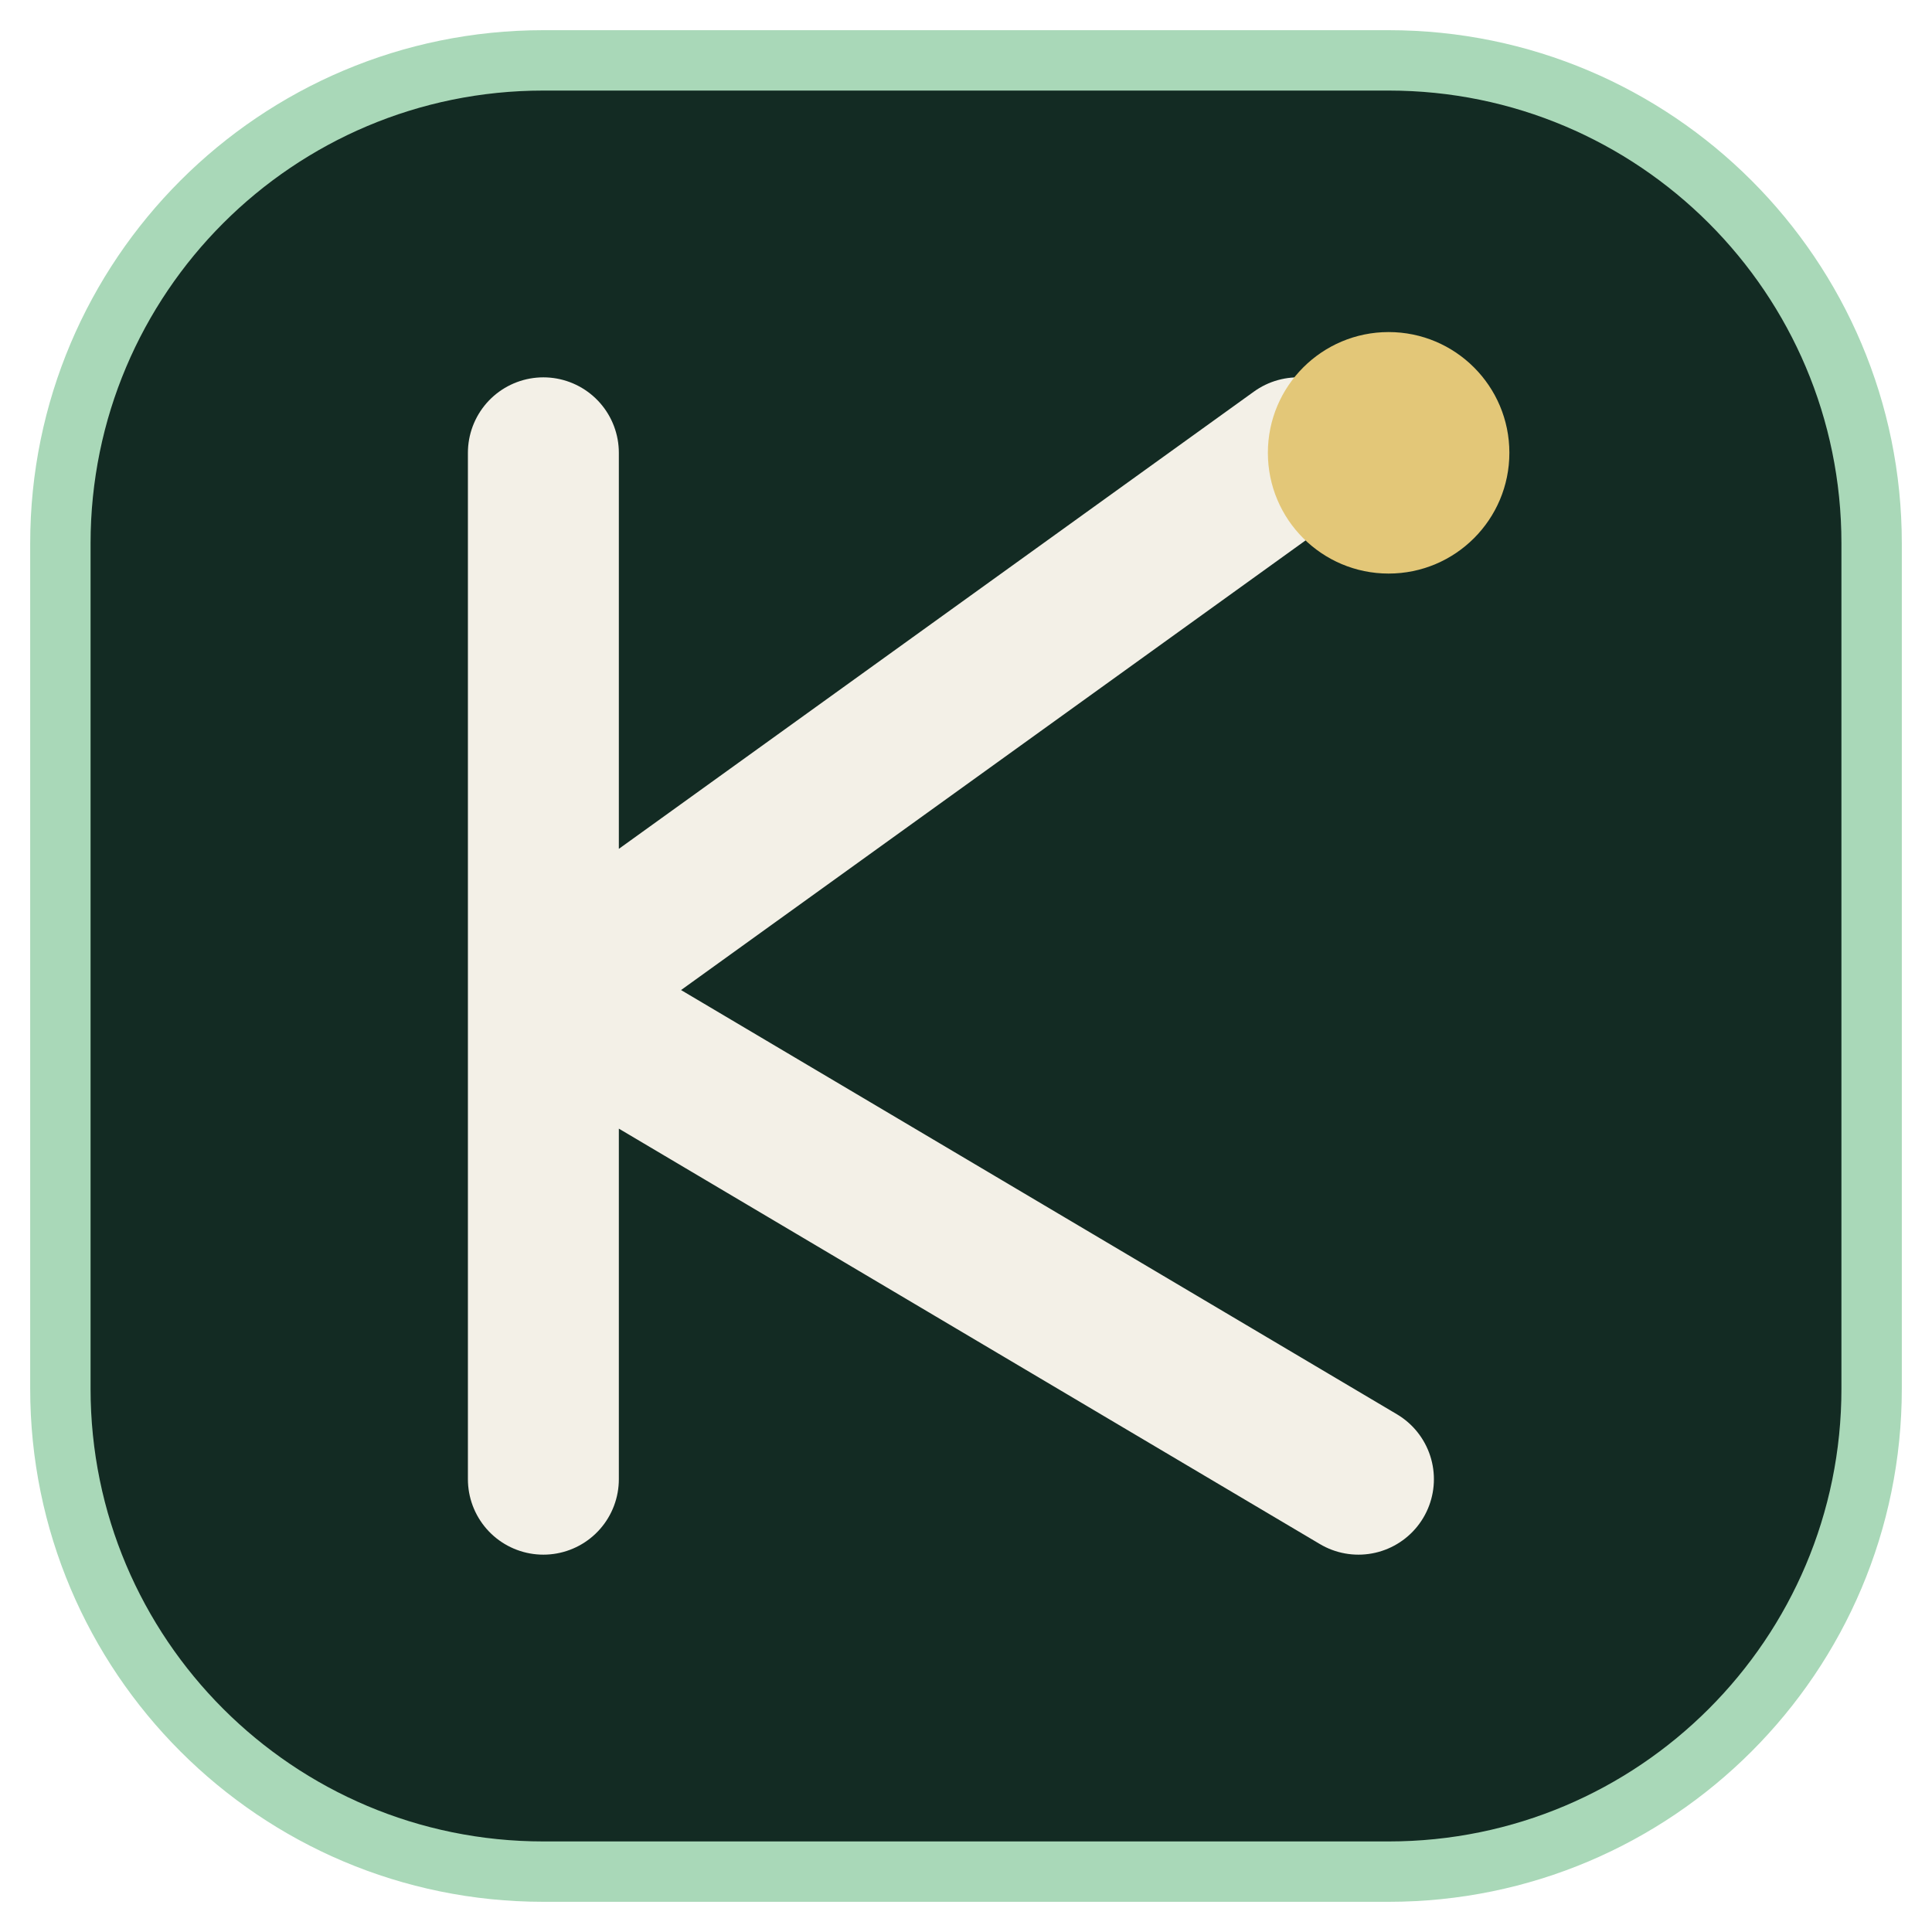
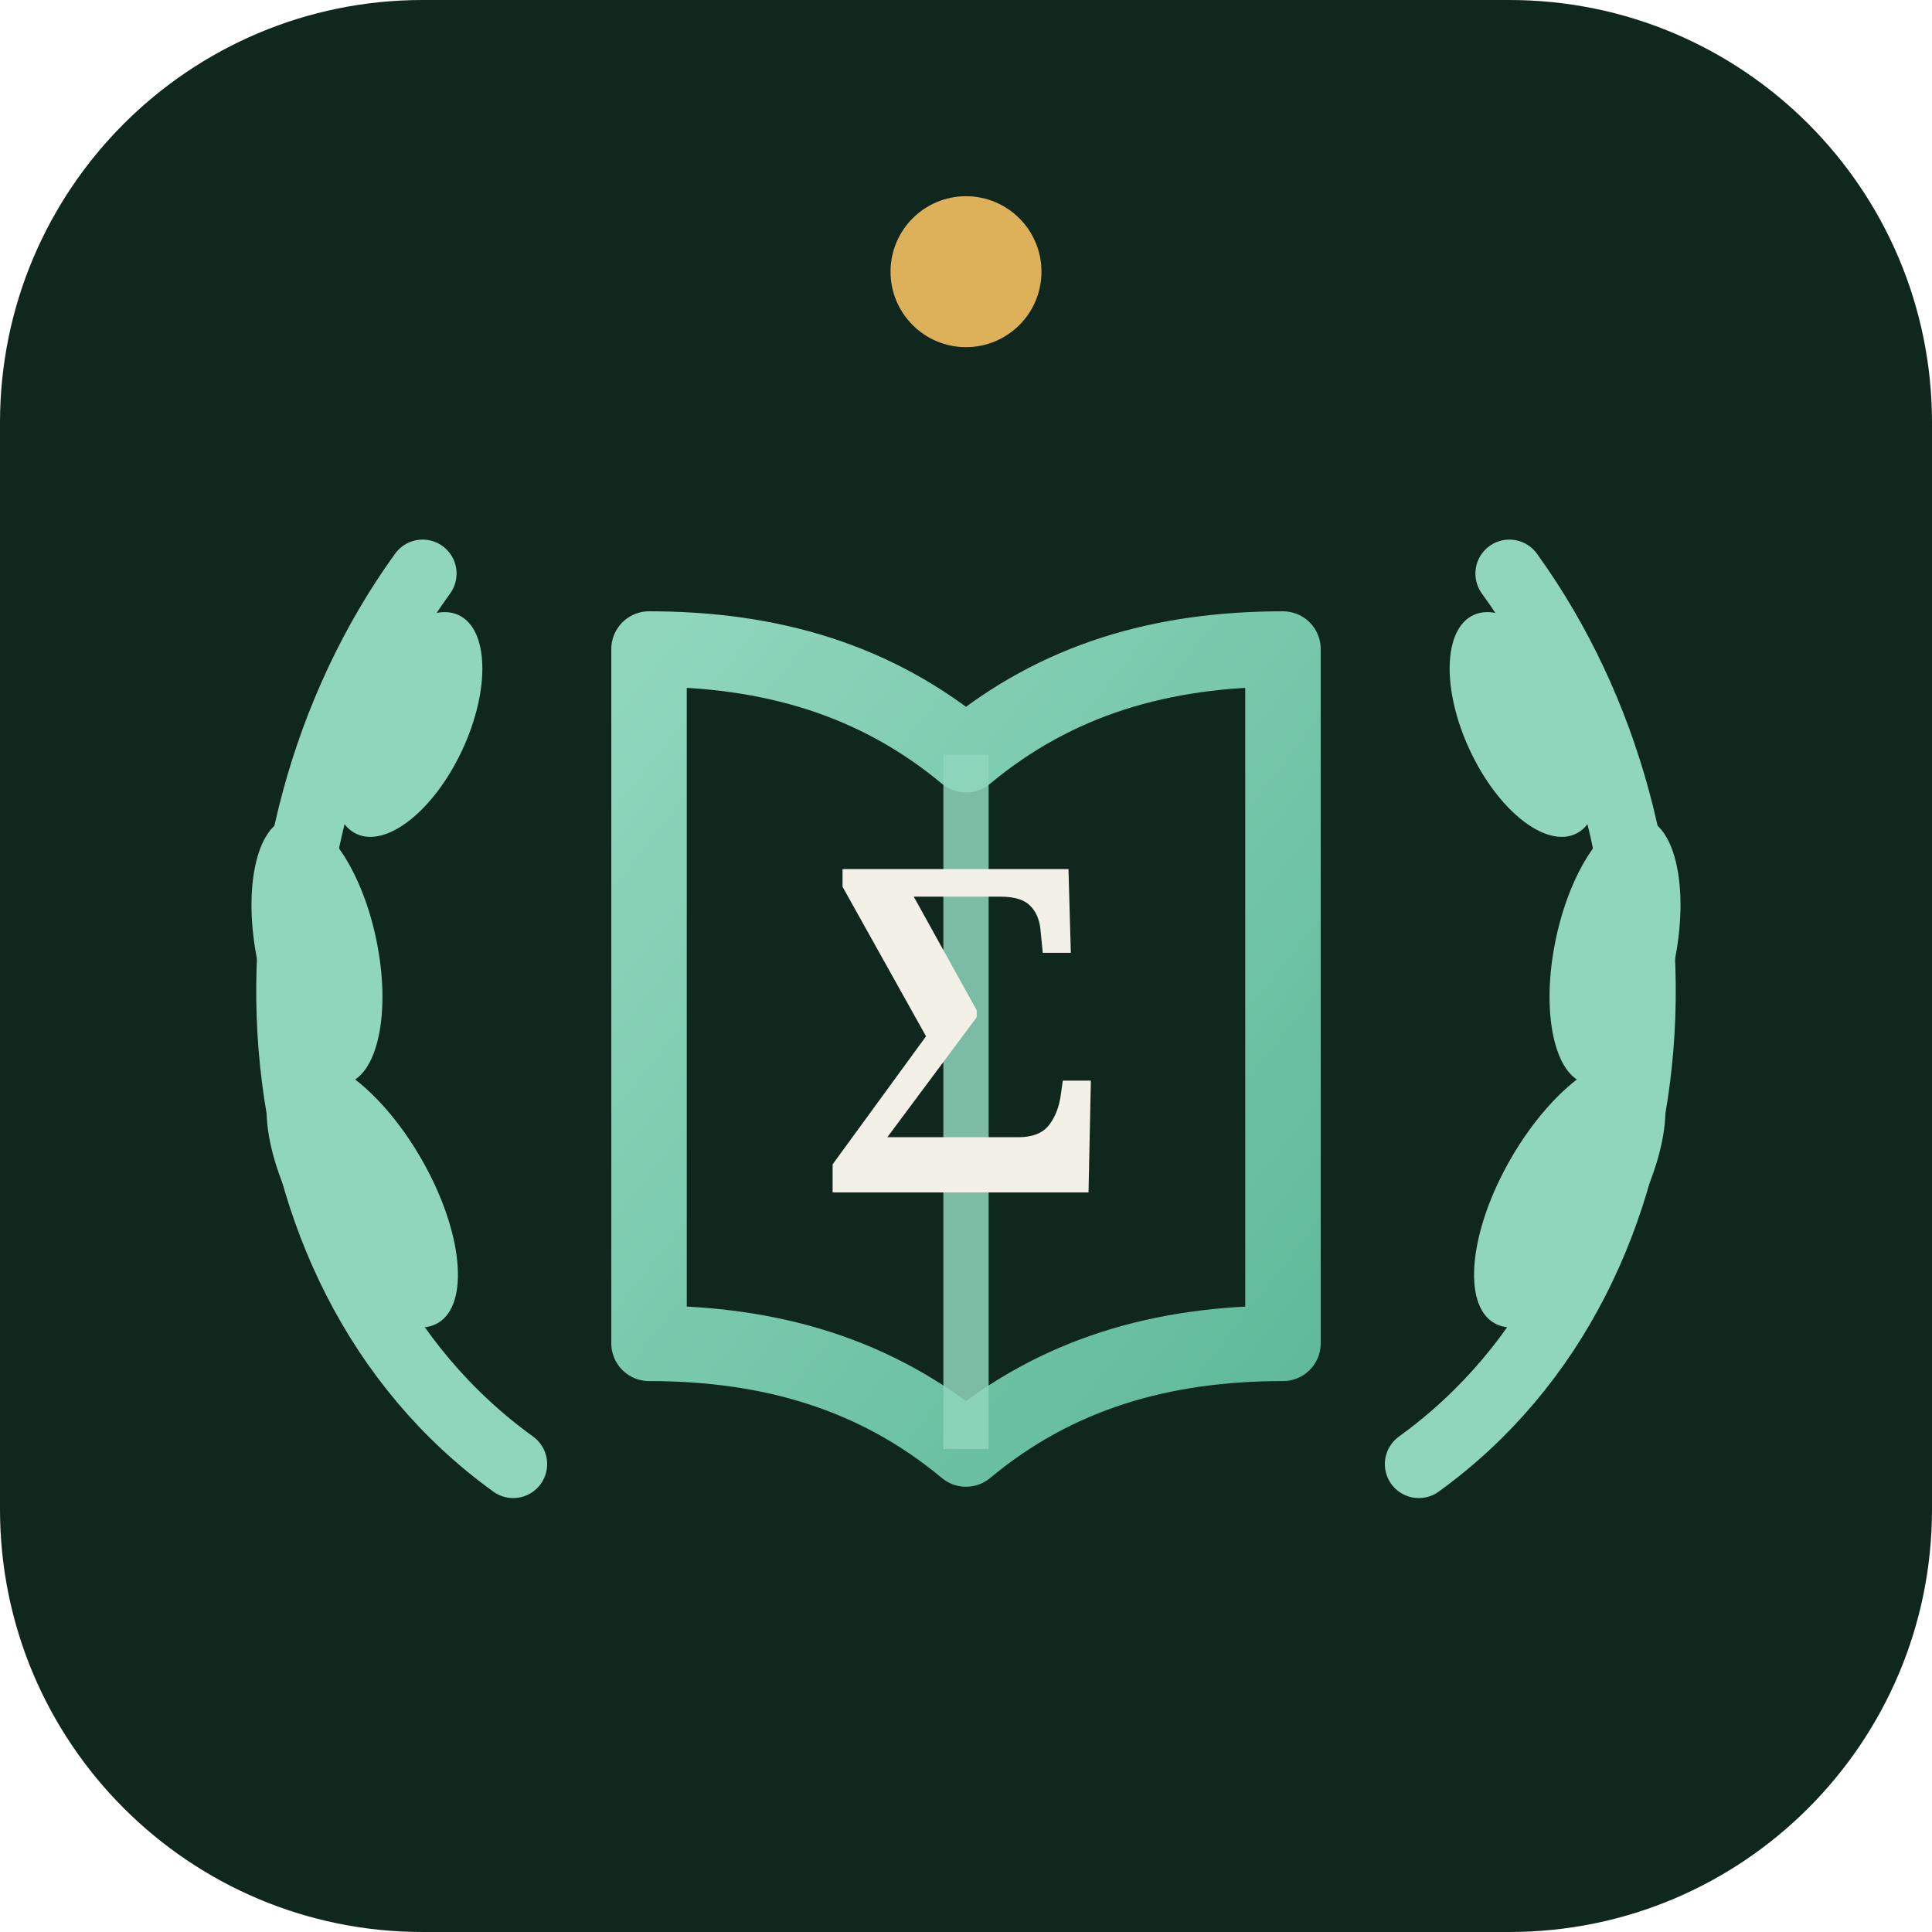
- <svg xmlns="http://www.w3.org/2000/svg" viewBox="0 0 64 64" role="img" aria-labelledby="title">
-   <rect x="2" y="2" width="60" height="60" rx="16" fill="#132b23" stroke="#a9d8b8" stroke-width="2" />
-   <path d="M18 15v34M18 33l25-18M18 33l27 16" fill="none" stroke="#f3f0e7" stroke-width="5" stroke-linecap="round" stroke-linejoin="round" />
-   <circle cx="46" cy="15" r="4" fill="#e3c778" />
+ <svg xmlns="http://www.w3.org/2000/svg" viewBox="0 0 128 128">
+   <defs>
+     <linearGradient id="g" x1="0" y1="0" x2="1" y2="1">
+       <stop offset="0" stop-color="#8FD6BD" />
+       <stop offset="1" stop-color="#5FB99A" />
+     </linearGradient>
+   </defs>
+   <rect width="128" height="128" rx="28" fill="#10271E" />
+   <circle cx="64" cy="18" r="5" fill="#DDB15A" />
+   <g fill="none" stroke="#8FD6BD" stroke-width="4.5" stroke-linecap="round">
+     <path d="M34 97C16 84 15 56 28 38" />
+     <path d="M94 97c18-13 19-41 6-59" />
+   </g>
+   <g fill="#8FD6BD">
+     <ellipse cx="24" cy="79" rx="4.5" ry="10" transform="rotate(-30 24 79)" />
+     <ellipse cx="21" cy="63" rx="4" ry="9" transform="rotate(-12 21 63)" />
+     <ellipse cx="27" cy="48" rx="4" ry="8" transform="rotate(25 27 48)" />
+     <ellipse cx="104" cy="79" rx="4.5" ry="10" transform="rotate(30 104 79)" />
+     <ellipse cx="107" cy="63" rx="4" ry="9" transform="rotate(12 107 63)" />
+     <ellipse cx="101" cy="48" rx="4" ry="8" transform="rotate(-25 101 48)" />
+   </g>
+   <path d="M43 43c8 0 15 2 21 7 6-5 13-7 21-7v46c-8 0-15 2-21 7-6-5-13-7-21-7z" fill="none" stroke="url(#g)" stroke-width="5" stroke-linejoin="round" />
+   <path d="M64 50v46" stroke="#8FD6BD" stroke-width="3" opacity=".85" />
+   <text x="64" y="79" text-anchor="middle" font-family="Georgia,serif" font-size="30" font-weight="700" fill="#F3F0E8">Σ</text>
</svg>
